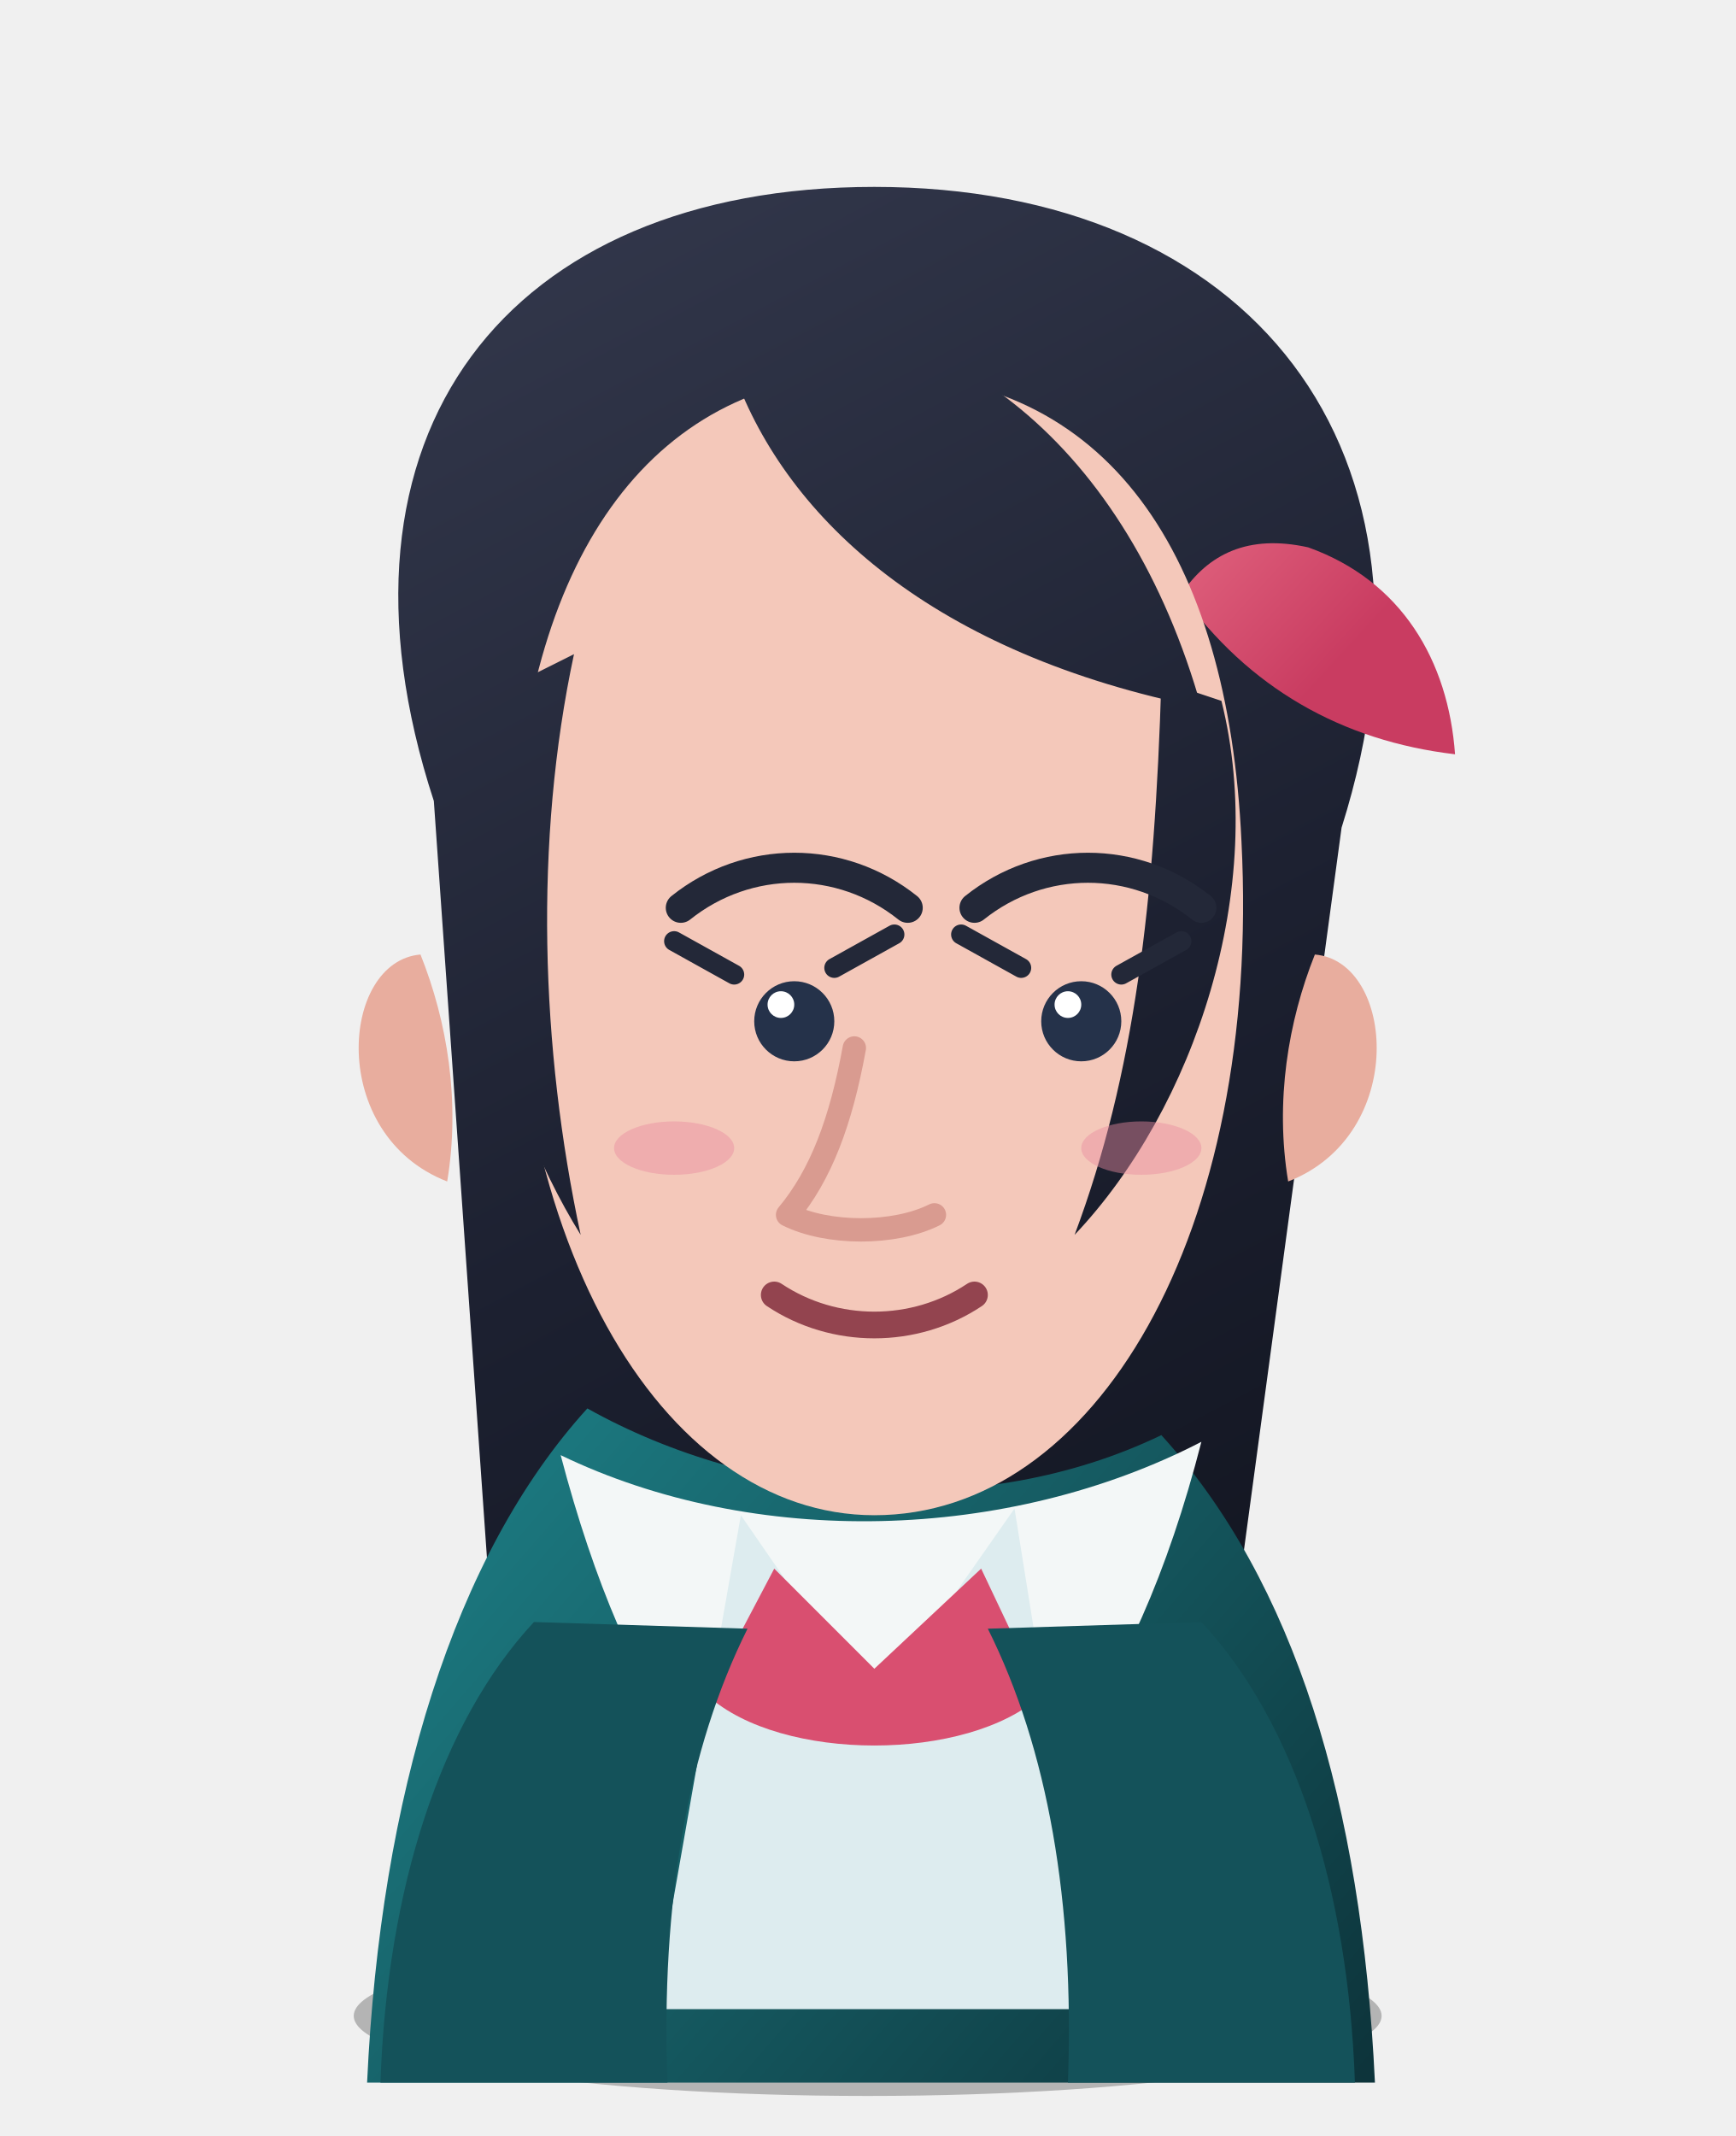
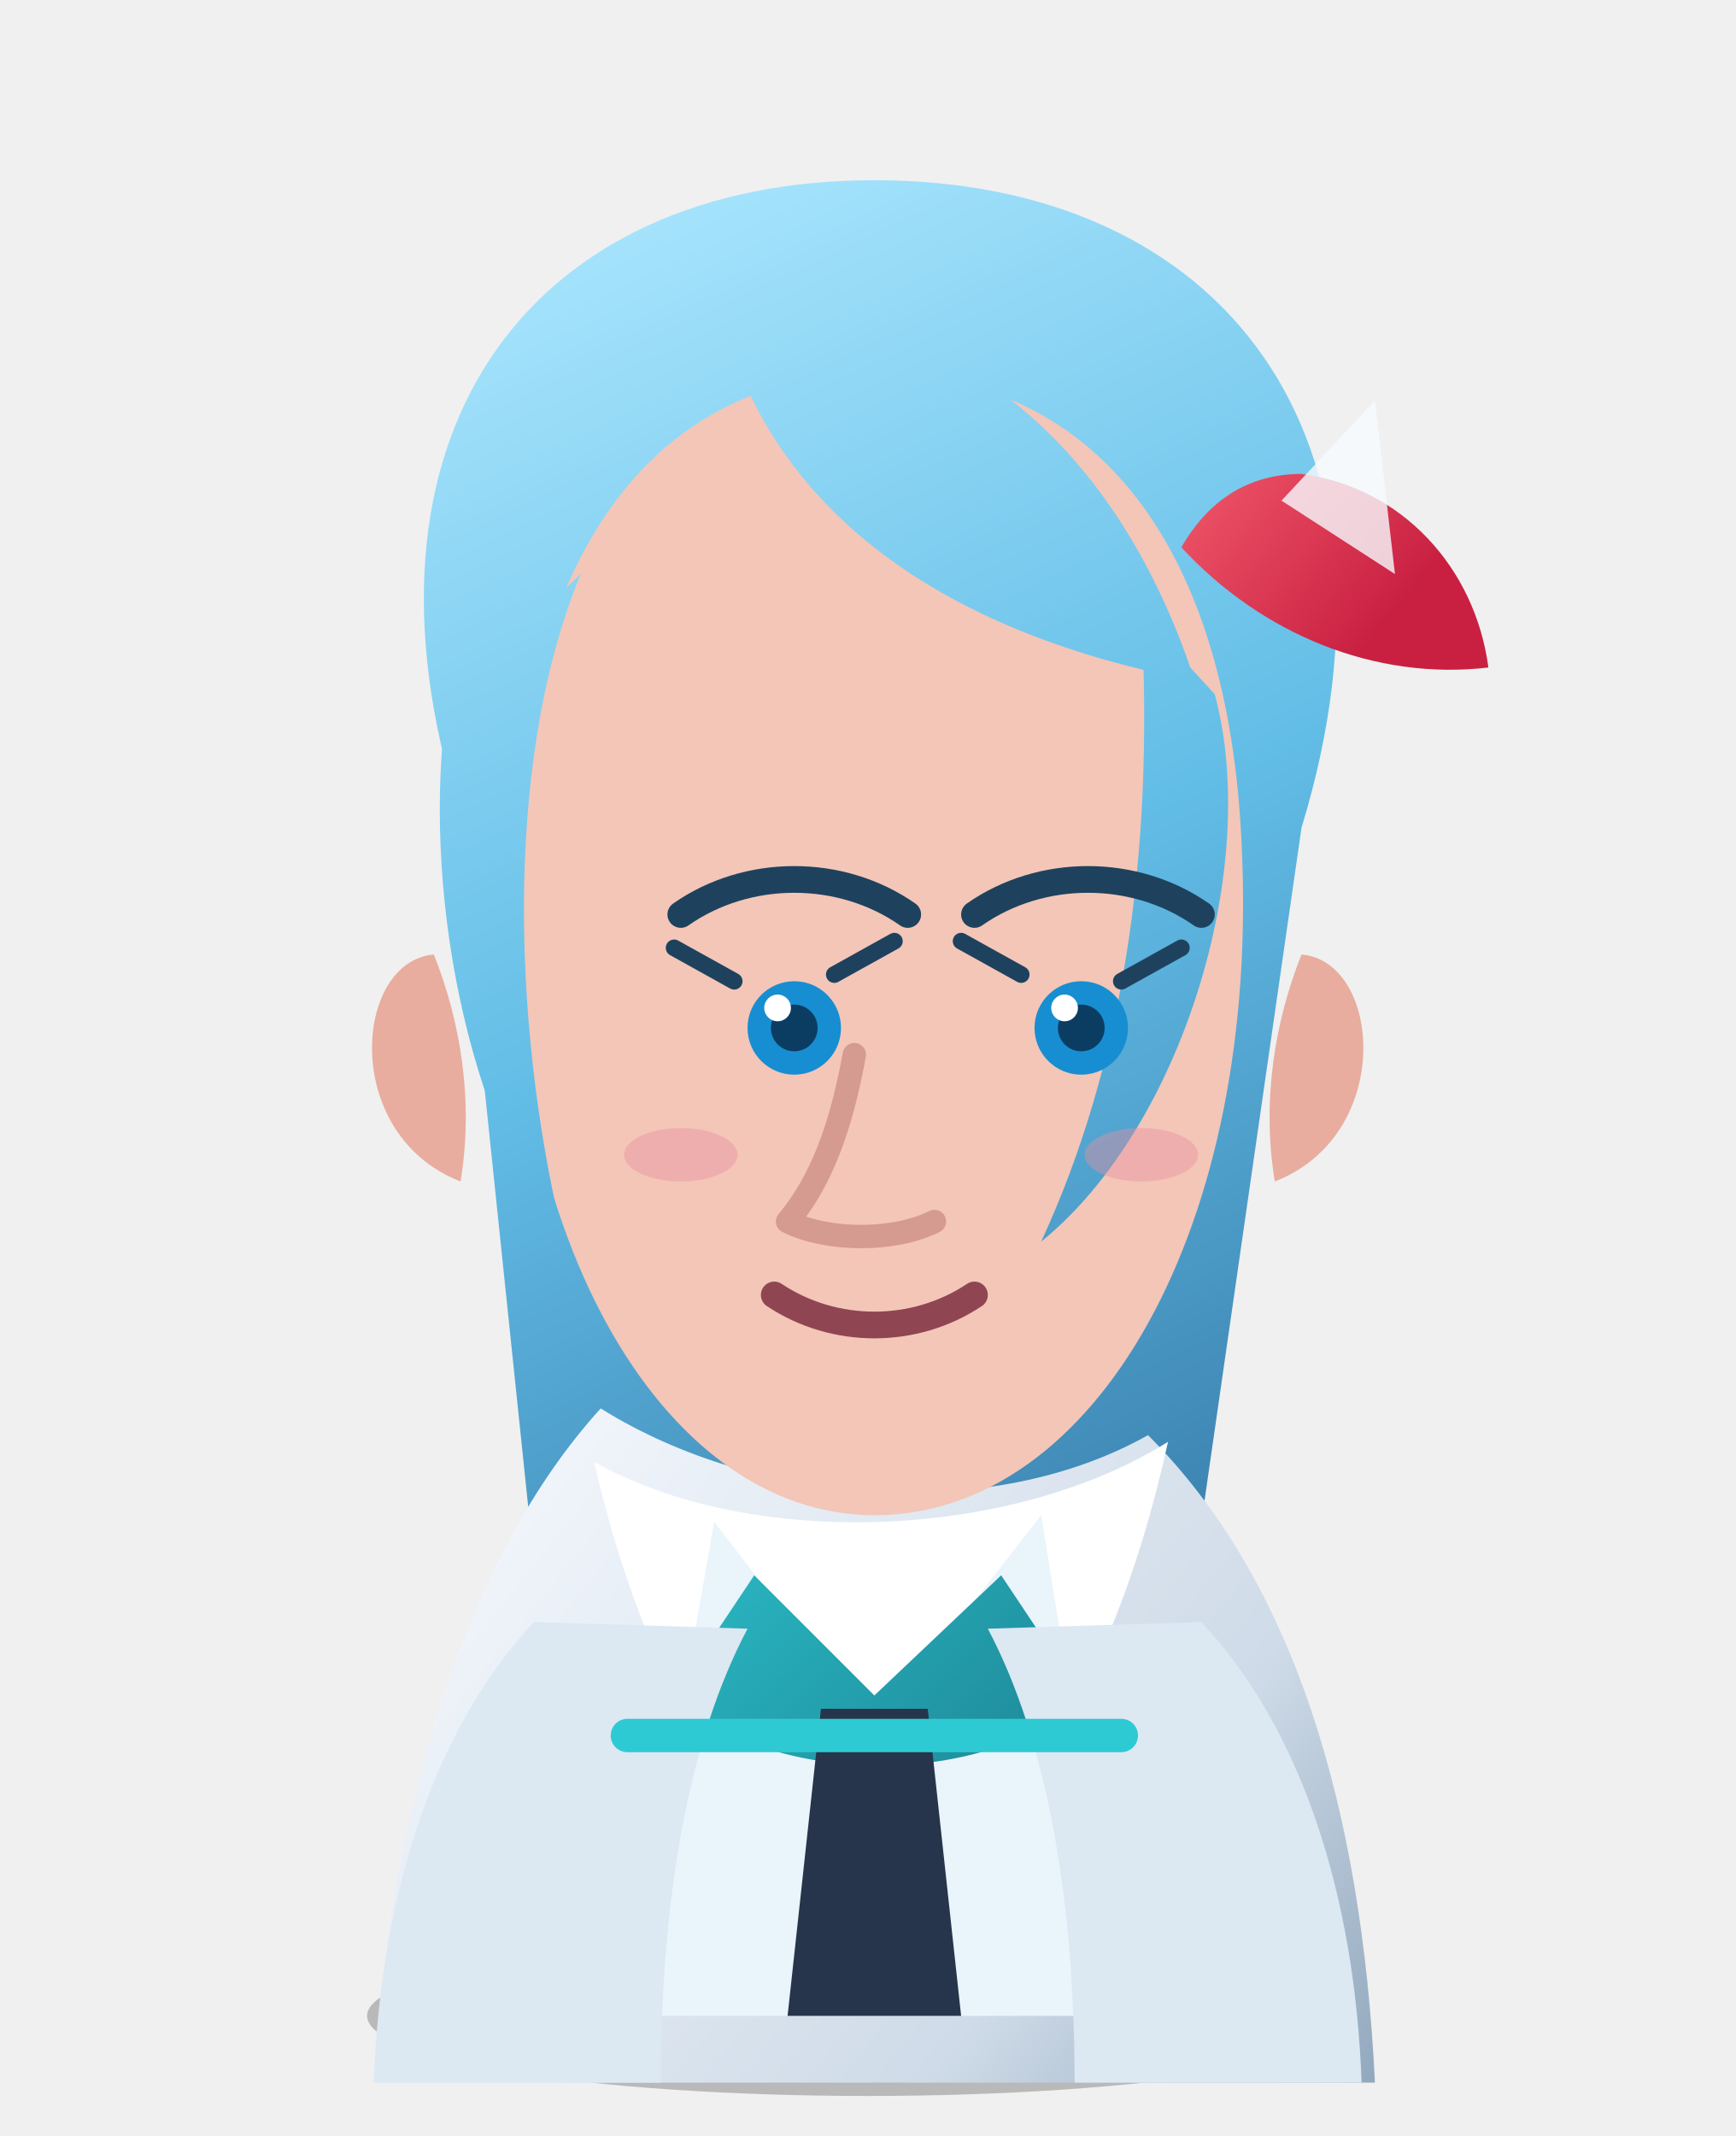
<svg xmlns="http://www.w3.org/2000/svg" width="520" height="640" viewBox="0 0 520 640">
  <defs>
-     <linearGradient id="hair" x1="134" y1="64" x2="390" y2="548" gradientUnits="userSpaceOnUse">
-       <stop offset="0" stop-color="#33384c" />
-       <stop offset=".55" stop-color="#1c2030" />
-       <stop offset="1" stop-color="#10131d" />
+     <linearGradient id="hair" x1="150" y1="54" x2="370" y2="530" gradientUnits="userSpaceOnUse">
+       <stop offset="0" stop-color="#aee8ff" />
+       <stop offset=".48" stop-color="#62bde6" />
+       <stop offset="1" stop-color="#2f6f9f" />
    </linearGradient>
-     <linearGradient id="jacket" x1="132" y1="414" x2="392" y2="640" gradientUnits="userSpaceOnUse">
-       <stop offset="0" stop-color="#1d7f86" />
-       <stop offset="1" stop-color="#0d343b" />
+     <linearGradient id="suit" x1="120" y1="410" x2="405" y2="640" gradientUnits="userSpaceOnUse">
+       <stop offset="0" stop-color="#f8fbff" />
+       <stop offset=".7" stop-color="#cfdbe8" />
+       <stop offset="1" stop-color="#8fa6bb" />
    </linearGradient>
-     <linearGradient id="ribbon" x1="340" y1="116" x2="414" y2="184" gradientUnits="userSpaceOnUse">
-       <stop offset="0" stop-color="#f07c91" />
-       <stop offset="1" stop-color="#c93c61" />
+     <linearGradient id="trim" x1="176" y1="430" x2="356" y2="620" gradientUnits="userSpaceOnUse">
+       <stop offset="0" stop-color="#2ecad3" />
+       <stop offset="1" stop-color="#166579" />
+     </linearGradient>
+     <linearGradient id="accent" x1="335" y1="122" x2="414" y2="188" gradientUnits="userSpaceOnUse">
+       <stop offset="0" stop-color="#ff6c78" />
+       <stop offset="1" stop-color="#c92042" />
    </linearGradient>
  </defs>
-   <ellipse cx="260" cy="604" rx="154" ry="24" fill="#000" opacity=".25" />
-   <path d="M130 240c-36-110 22-184 132-184 112 0 176 78 140 192l-30 222c-26 76-82 102-112 102-32 0-92-28-114-104L130 240z" fill="url(#hair)" />
-   <path d="M392 164c28 10 42 34 44 62-34-4-62-20-82-48 8-12 20-18 38-14z" fill="url(#ribbon)" />
-   <path d="M110 624c4-86 26-158 66-202 50 28 118 34 172 8 40 44 60 110 64 194H110z" fill="url(#jacket)" />
-   <path d="M168 436c20 76 52 122 94 122s78-48 98-126c-58 30-134 32-192 4z" fill="#f3f7f7" />
-   <path d="M222 454l40 58 42-60 24 150H196l26-148z" fill="#ddecef" />
-   <path d="M232 470l30 30 32-30 18 38c-22 20-78 20-100 0l20-38z" fill="#d94f70" />
-   <path d="M154 252c4-86 42-140 108-140 70 0 106 54 110 140 6 118-44 202-110 202-64 0-114-84-108-202z" fill="#f4c8ba" />
-   <path d="M150 264c-12-70 14-130 70-152 16 44 60 84 140 100-22-78-76-122-140-116-72 8-106 68-70 168z" fill="url(#hair)" />
-   <path d="M172 196c-12 56-10 118 2 174-26-42-40-104-34-158l32-16z" fill="url(#hair)" />
-   <path d="M348 204c-2 66-8 118-26 166 36-38 58-104 44-160l-18-6z" fill="url(#hair)" />
-   <path d="M126 286c-24 2-28 54 8 68 4-24 0-48-8-68z" fill="#e8ad9e" />
-   <path d="M394 286c24 2 28 54-8 68-4-24 0-48 8-68z" fill="#e8ad9e" />
-   <path d="M204 272c20-16 48-16 68 0" stroke="#232838" stroke-width="9" stroke-linecap="round" fill="none" />
-   <path d="M292 272c20-16 48-16 68 0" stroke="#232838" stroke-width="9" stroke-linecap="round" fill="none" />
-   <path d="M220 292l-18-10M250 290l18-10M306 290l-18-10M336 292l18-10" stroke="#232838" stroke-width="6" stroke-linecap="round" />
-   <circle cx="238" cy="306" r="12" fill="#25324a" />
-   <circle cx="324" cy="306" r="12" fill="#25324a" />
-   <circle cx="234" cy="301" r="4" fill="#fff" />
-   <circle cx="320" cy="301" r="4" fill="#fff" />
-   <ellipse cx="202" cy="344" rx="18" ry="8" fill="#e98ca0" opacity=".45" />
-   <ellipse cx="342" cy="344" rx="18" ry="8" fill="#e98ca0" opacity=".45" />
-   <path d="M256 314c-4 22-10 38-20 50 12 6 32 6 44 0" stroke="#d99b90" stroke-width="7" stroke-linecap="round" stroke-linejoin="round" fill="none" />
-   <path d="M232 388c18 12 42 12 60 0" stroke="#93444f" stroke-width="8" stroke-linecap="round" fill="none" />
-   <path d="M160 486c-28 30-44 80-46 138h86c-2-54 6-100 24-136l-64-2z" fill="#14525a" />
-   <path d="M360 486c28 30 44 80 46 138h-86c2-54-6-100-24-136l64-2z" fill="#14525a" />
+   <ellipse cx="260" cy="604" rx="150" ry="24" fill="#000" opacity=".23" />
+   <path d="M136 238c-32-110 24-184 126-184 104 0 164 76 128 194l-32 222c-20 66-70 100-98 100-30 0-82-34-100-102l-24-230z" fill="url(#hair)" />
+   <path d="M390 142c30 4 52 28 56 58-34 4-68-10-92-36 8-14 20-22 36-22z" fill="url(#accent)" />
+   <path d="M384 150l28-30 6 52" fill="#f8fbff" opacity=".8" />
+   <path d="M112 624c5-84 28-158 68-202 48 30 118 34 164 8 44 44 64 112 68 194H112z" fill="url(#suit)" />
+   <path d="M178 438c18 78 52 122 84 122 34 0 70-46 88-128-48 30-126 32-172 6z" fill="#ffffff" />
+   <path d="M214 456l48 62 50-64 24 150H188l26-148z" fill="#eaf4fb" />
+   <path d="M226 472l36 36 38-36 24 36c-26 28-94 28-122 0l24-36z" fill="url(#trim)" />
+   <path d="M246 512h32l10 92h-52l10-92z" fill="#26354b" />
+   <path d="M154 252c4-86 42-140 108-140 68 0 106 54 110 140 6 116-44 202-110 202-64 0-114-86-108-202z" fill="#f3c6b8" />
+   <path d="M150 262c-8-64 16-122 72-150 18 44 62 78 136 92-24-74-78-116-138-106-68 12-106 70-70 164z" fill="url(#hair)" />
+   <path d="M174 172c-24 58-20 142-4 204-30-40-44-110-36-166l40-38z" fill="url(#hair)" />
+   <path d="M342 184c4 74-6 136-30 188 42-34 66-112 52-164l-22-24z" fill="url(#hair)" />
+   <path d="M130 286c-24 2-28 54 8 68 4-24 0-48-8-68z" fill="#e8ad9e" />
+   <path d="M390 286c24 2 28 54-8 68-4-24 0-48 8-68z" fill="#e8ad9e" />
+   <path d="M204 274c20-14 48-14 68 0" stroke="#1e425e" stroke-width="8" stroke-linecap="round" fill="none" />
+   <path d="M292 274c20-14 48-14 68 0" stroke="#1e425e" stroke-width="8" stroke-linecap="round" fill="none" />
+   <path d="M220 294l-18-10M250 292l18-10M306 292l-18-10M336 294l18-10" stroke="#1e425e" stroke-width="5" stroke-linecap="round" />
+   <circle cx="238" cy="308" r="14" fill="#178ed1" />
+   <circle cx="324" cy="308" r="14" fill="#178ed1" />
+   <circle cx="238" cy="308" r="7" fill="#0b3d63" />
+   <circle cx="324" cy="308" r="7" fill="#0b3d63" />
+   <circle cx="233" cy="302" r="4" fill="#fff" />
+   <circle cx="319" cy="302" r="4" fill="#fff" />
+   <ellipse cx="204" cy="346" rx="17" ry="8" fill="#e98ca0" opacity=".42" />
+   <ellipse cx="342" cy="346" rx="17" ry="8" fill="#e98ca0" opacity=".42" />
+   <path d="M256 316c-4 22-10 38-20 50 12 6 32 6 44 0" stroke="#d59a90" stroke-width="7" stroke-linecap="round" stroke-linejoin="round" fill="none" />
+   <path d="M232 388c18 12 42 12 60 0" stroke="#8f4652" stroke-width="8" stroke-linecap="round" fill="none" />
+   <path d="M160 486c-30 32-46 82-48 138h86c0-54 8-102 26-136l-64-2z" fill="#dce8f2" />
+   <path d="M360 486c30 32 46 82 48 138h-86c0-54-8-102-26-136l64-2z" fill="#dce8f2" />
+   <path d="M188 520h148" stroke="#2ecad3" stroke-width="10" stroke-linecap="round" />
</svg>
